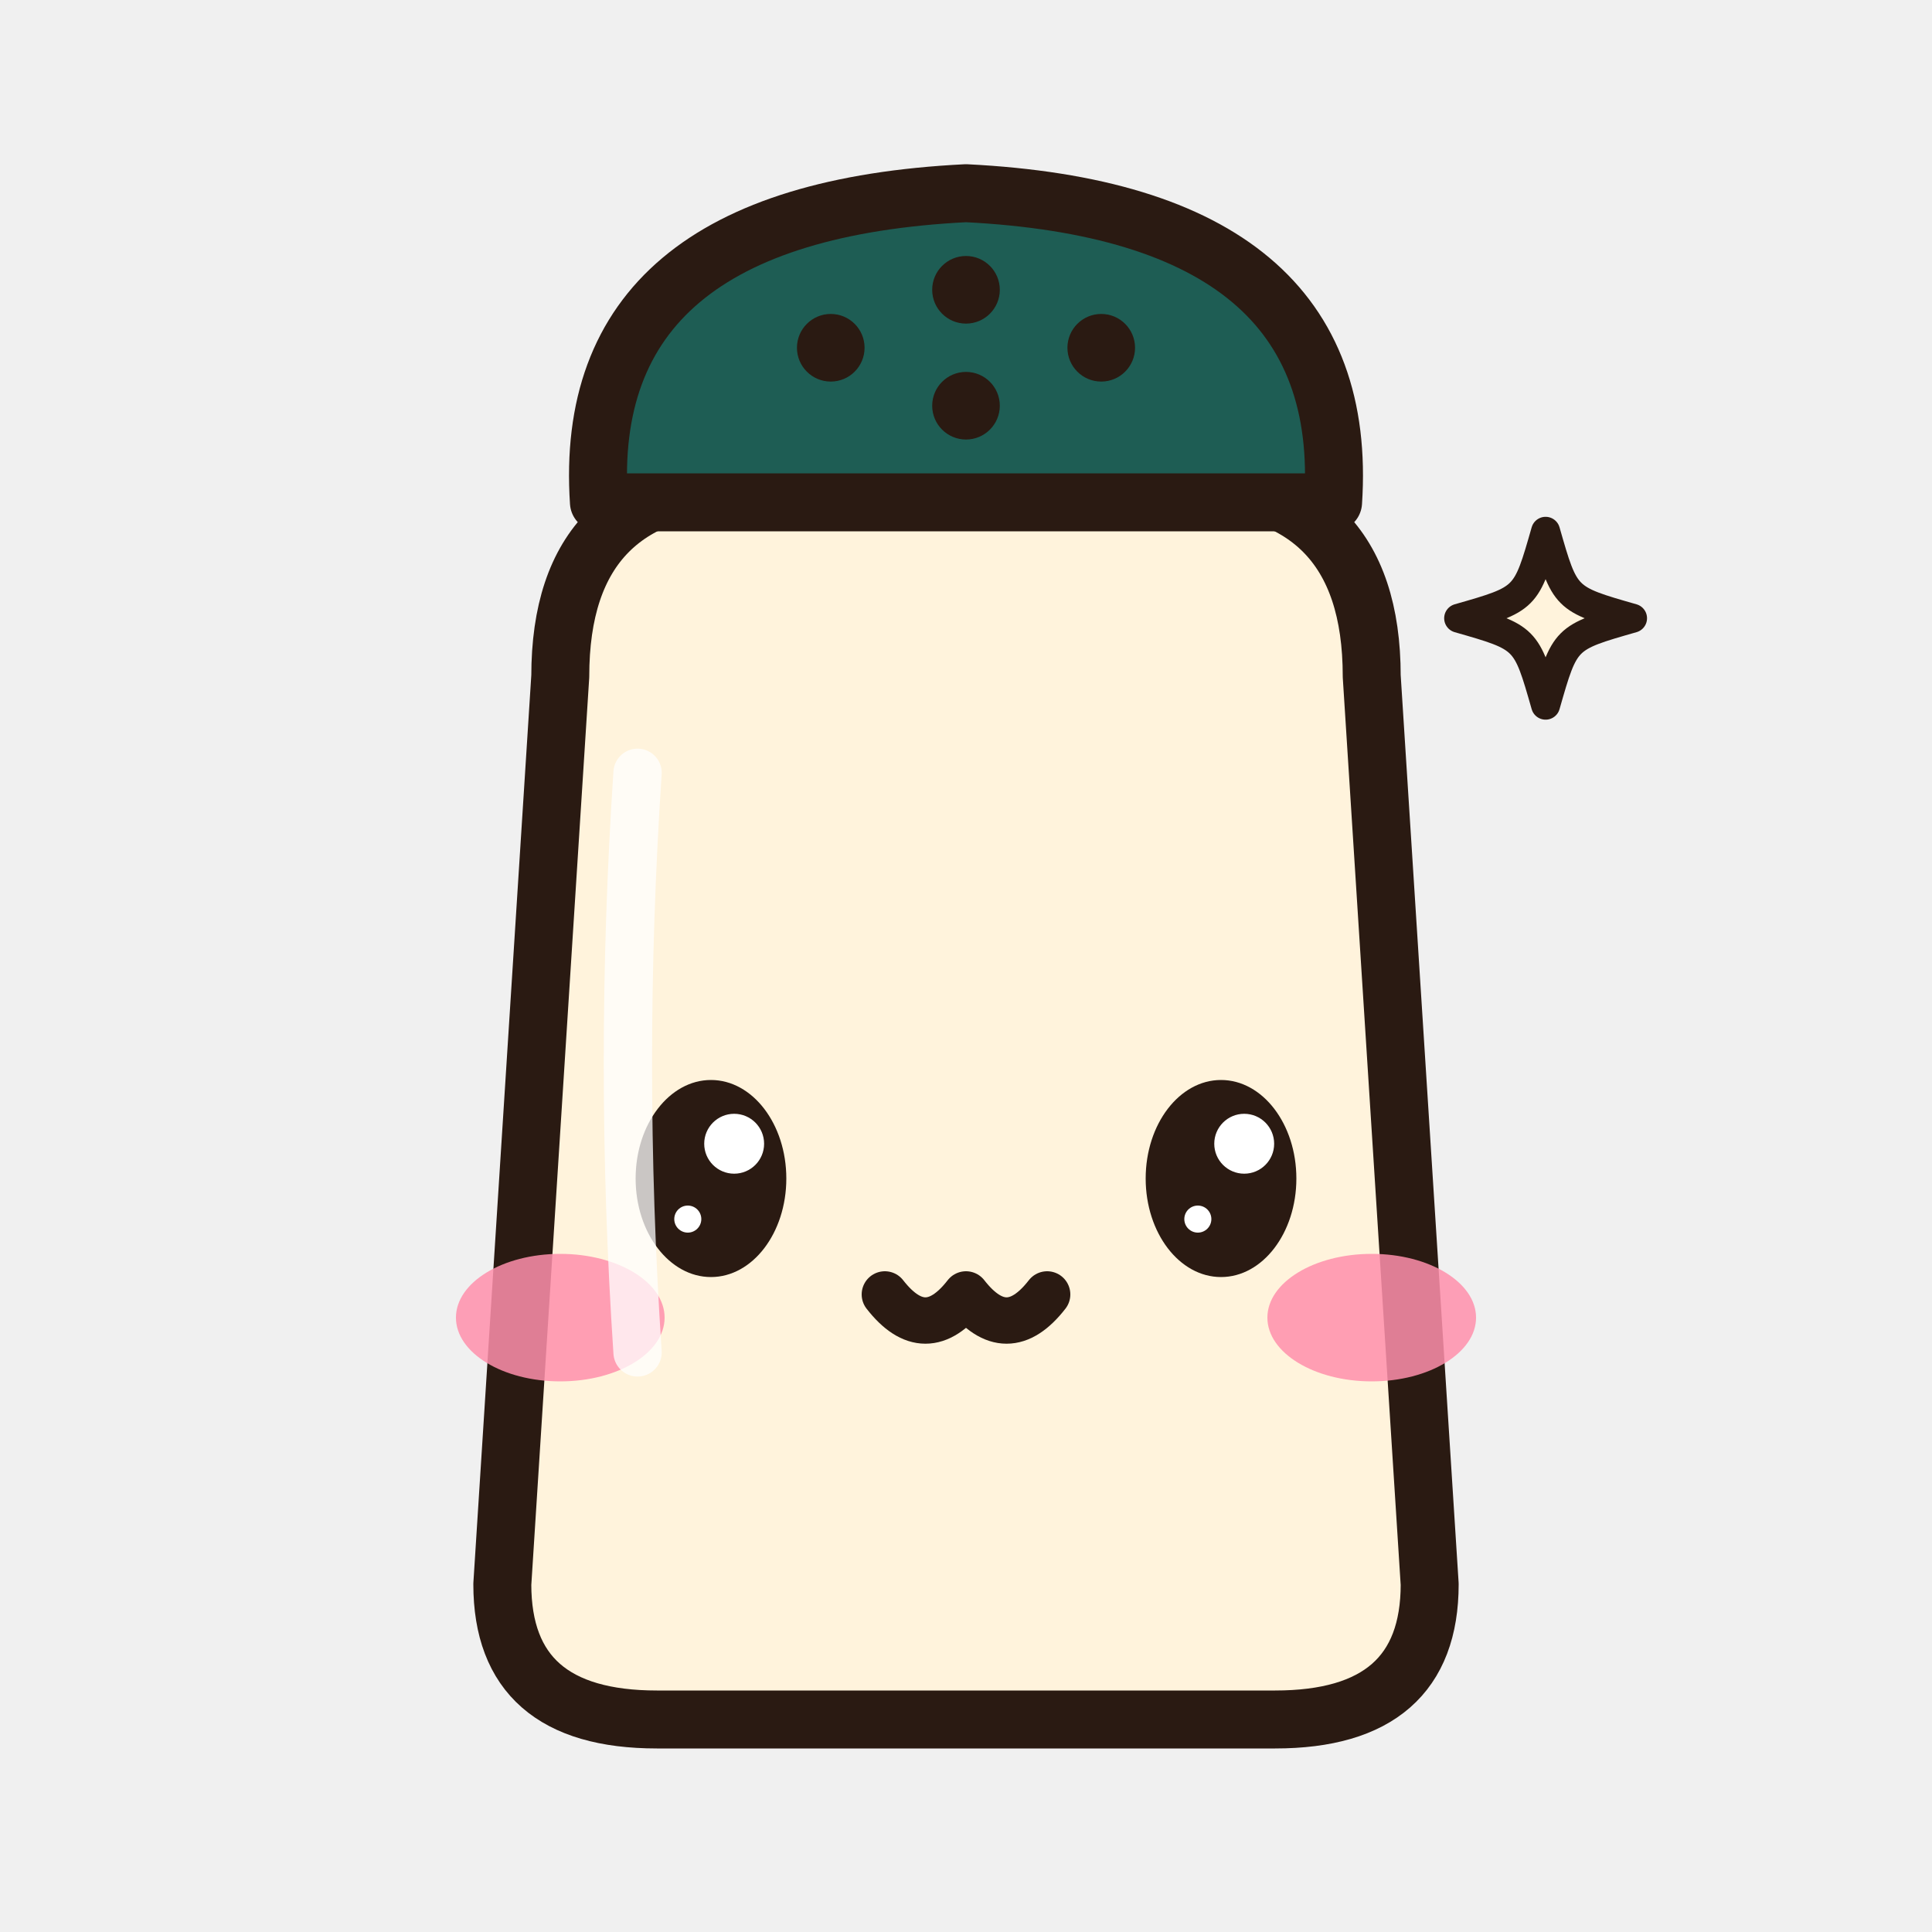
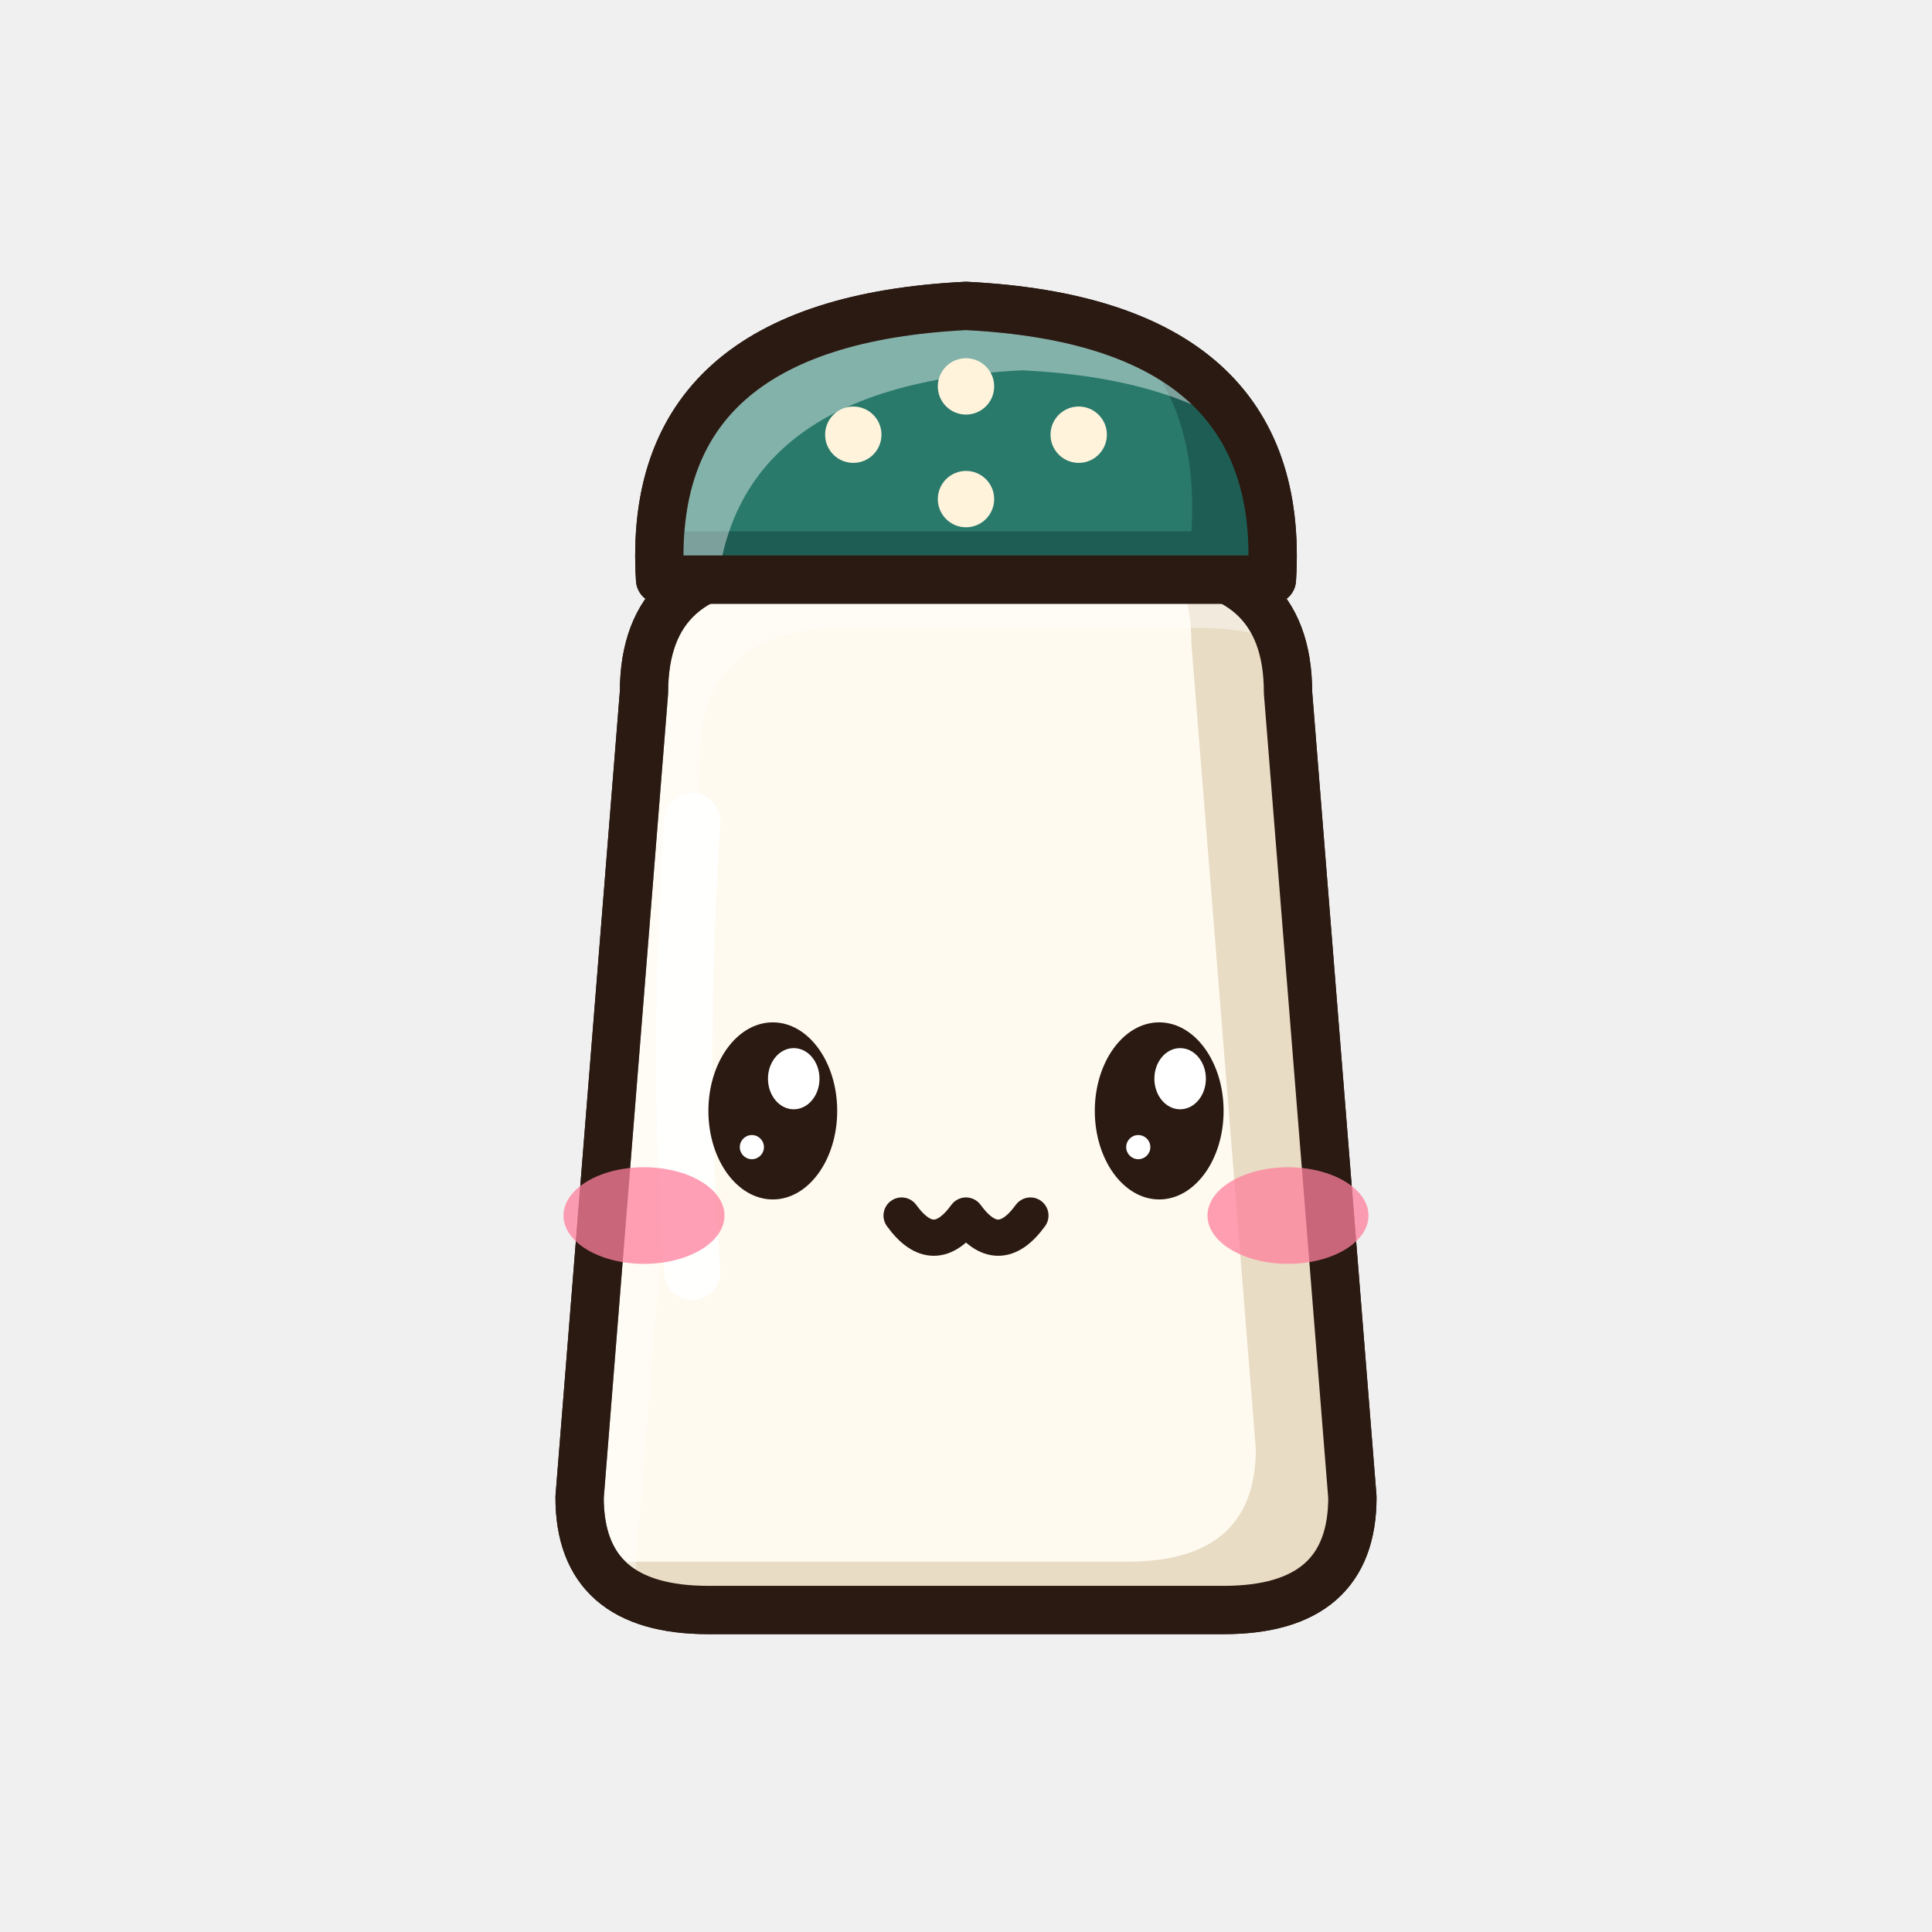
- <svg xmlns="http://www.w3.org/2000/svg" viewBox="0 0 200 200" width="200" height="200">
+ <svg xmlns="http://www.w3.org/2000/svg" viewBox="0 0 240 240" width="240" height="240">
  <g stroke="#2a1a12" stroke-width="6" stroke-linejoin="round" stroke-linecap="round">
-     <path d="M58 70 Q58 50 78 50 L122 50 Q142 50 142 70 L148 164 Q148 178 132 178 L68 178 Q52 178 52 164Z" fill="#fff3dc" />
-     <path d="M62 52 Q60 22 100 20 Q140 22 138 52Z" fill="#1e5d54" />
-     <circle cx="86" cy="36" r="3.5" fill="#2a1a12" stroke="none" />
-     <circle cx="100" cy="30" r="3.5" fill="#2a1a12" stroke="none" />
-     <circle cx="114" cy="36" r="3.5" fill="#2a1a12" stroke="none" />
-     <circle cx="100" cy="42" r="3.5" fill="#2a1a12" stroke="none" />
-     <ellipse cx="58.0" cy="136.4" rx="10.8" ry="6.6" fill="#ff8fab" stroke="none" opacity=".85" />
-     <ellipse cx="142.0" cy="136.4" rx="10.8" ry="6.6" fill="#ff8fab" stroke="none" opacity=".85" />
-     <ellipse cx="73.6" cy="122.0" rx="7.8" ry="10.2" fill="#2a1a12" stroke="none" />
-     <circle cx="76.0" cy="118.4" r="3.1" fill="#fff" stroke="none" />
-     <circle cx="71.2" cy="126.2" r="1.4" fill="#fff" stroke="none" />
-     <ellipse cx="126.4" cy="122.0" rx="7.8" ry="10.2" fill="#2a1a12" stroke="none" />
-     <circle cx="128.8" cy="118.4" r="3.1" fill="#fff" stroke="none" />
-     <circle cx="124.0" cy="126.2" r="1.4" fill="#fff" stroke="none" />
-     <path d="M91.6 134.0 q4.2 5.4 8.4 0 q4.2 5.4 8.4 0" fill="none" stroke-width="4.8" />
-     <path d="M66 80 q-2 30 0 60" fill="none" stroke="#fff" stroke-width="5" opacity=".75" />
-     <path d="M160 55 C162 62 162 62 169 64 C162 66 162 66 160 73 C158 66 158 66 151 64 C158 62 158 62 160 55Z" fill="#fff3dc" stroke-width="3" />
+     <g transform="translate(20 20)">
+       <mask id="k33">
+         <path d="M60 66 Q60 50 78 50 L122 50 Q140 50 140 66 L148 166 Q148 180 132 180 L68 180 Q52 180 52 166Z" fill="#fff" stroke="none" />
+         <path d="M60 66 Q60 50 78 50 L122 50 Q140 50 140 66 L148 166 Q148 180 132 180 L68 180 Q52 180 52 166Z" fill="#000" stroke="none" transform="translate(-12 -6)" />
+       </mask>
+       <path d="M60 66 Q60 50 78 50 L122 50 Q140 50 140 66 L148 166 Q148 180 132 180 L68 180 Q52 180 52 166Z" fill="#fffaf0" />
+       <path d="M60 66 Q60 50 78 50 L122 50 Q140 50 140 66 L148 166 Q148 180 132 180 L68 180 Q52 180 52 166Z" fill="#e8dcc4" stroke="none" mask="url(#k33)" />
+       <mask id="k34">
+         <path d="M60 66 Q60 50 78 50 L122 50 Q140 50 140 66 L148 166 Q148 180 132 180 L68 180 Q52 180 52 166Z" fill="#fff" stroke="none" />
+         <path d="M60 66 Q60 50 78 50 L122 50 Q140 50 140 66 L148 166 Q148 180 132 180 L68 180 Q52 180 52 166Z" fill="#000" stroke="none" transform="translate(7 8)" />
+       </mask>
+       <path d="M60 66 Q60 50 78 50 L122 50 Q140 50 140 66 L148 166 Q148 180 132 180 L68 180 Q52 180 52 166Z" fill="#fff" stroke="none" opacity=".42" mask="url(#k34)" />
+       <path d="M66 82 q-2 30 0 56" fill="none" stroke="#fff" stroke-width="7" opacity=".9" />
+       <path d="M60 66 Q60 50 78 50 L122 50 Q140 50 140 66 L148 166 Q148 180 132 180 L68 180 Q52 180 52 166Z" fill="none" />
+       <mask id="k35">
+         <path d="M62 52 Q60 20 100 18 Q140 20 138 52Z" fill="#fff" stroke="none" />
+         <path d="M62 52 Q60 20 100 18 Q140 20 138 52Z" fill="#000" stroke="none" transform="translate(-10 -6)" />
+       </mask>
+       <path d="M62 52 Q60 20 100 18 Q140 20 138 52Z" fill="#2a7a6c" />
+       <path d="M62 52 Q60 20 100 18 Q140 20 138 52Z" fill="#1e5d54" stroke="none" mask="url(#k35)" />
+       <mask id="k36">
+         <path d="M62 52 Q60 20 100 18 Q140 20 138 52Z" fill="#fff" stroke="none" />
+         <path d="M62 52 Q60 20 100 18 Q140 20 138 52Z" fill="#000" stroke="none" transform="translate(7 8)" />
+       </mask>
+       <path d="M62 52 Q60 20 100 18 Q140 20 138 52Z" fill="#fff" stroke="none" opacity=".42" mask="url(#k36)" />
+       <path d="M62 52 Q60 20 100 18 Q140 20 138 52Z" fill="none" />
+       <circle cx="86" cy="34" r="3.5" fill="#fff3dc" stroke="none" />
+       <circle cx="100" cy="28" r="3.5" fill="#fff3dc" stroke="none" />
+       <circle cx="114" cy="34" r="3.5" fill="#fff3dc" stroke="none" />
+       <circle cx="100" cy="42" r="3.5" fill="#fff3dc" stroke="none" />
+       <ellipse cx="60.0" cy="131.0" rx="10.0" ry="6.0" fill="#ff7f9c" stroke="none" opacity=".75" />
+       <ellipse cx="140.0" cy="131.0" rx="10.0" ry="6.0" fill="#ff7f9c" stroke="none" opacity=".75" />
+       <ellipse cx="76.0" cy="118.0" rx="8.0" ry="11.0" fill="#2a1a12" stroke="none" />
+       <ellipse cx="78.6" cy="114.0" rx="3.2" ry="3.8" fill="#fff" stroke="none" />
+       <circle cx="73.4" cy="122.5" r="1.5" fill="#fff" stroke="none" />
+       <ellipse cx="124.0" cy="118.0" rx="8.0" ry="11.0" fill="#2a1a12" stroke="none" />
+       <ellipse cx="126.6" cy="114.0" rx="3.2" ry="3.8" fill="#fff" stroke="none" />
+       <circle cx="121.4" cy="122.5" r="1.5" fill="#fff" stroke="none" />
+       <path d="M92.0 131.0 q4.0 5.5 8.0 0 q4.0 5.5 8.0 0" fill="none" stroke-width="4.5" />
+     </g>
  </g>
</svg>
